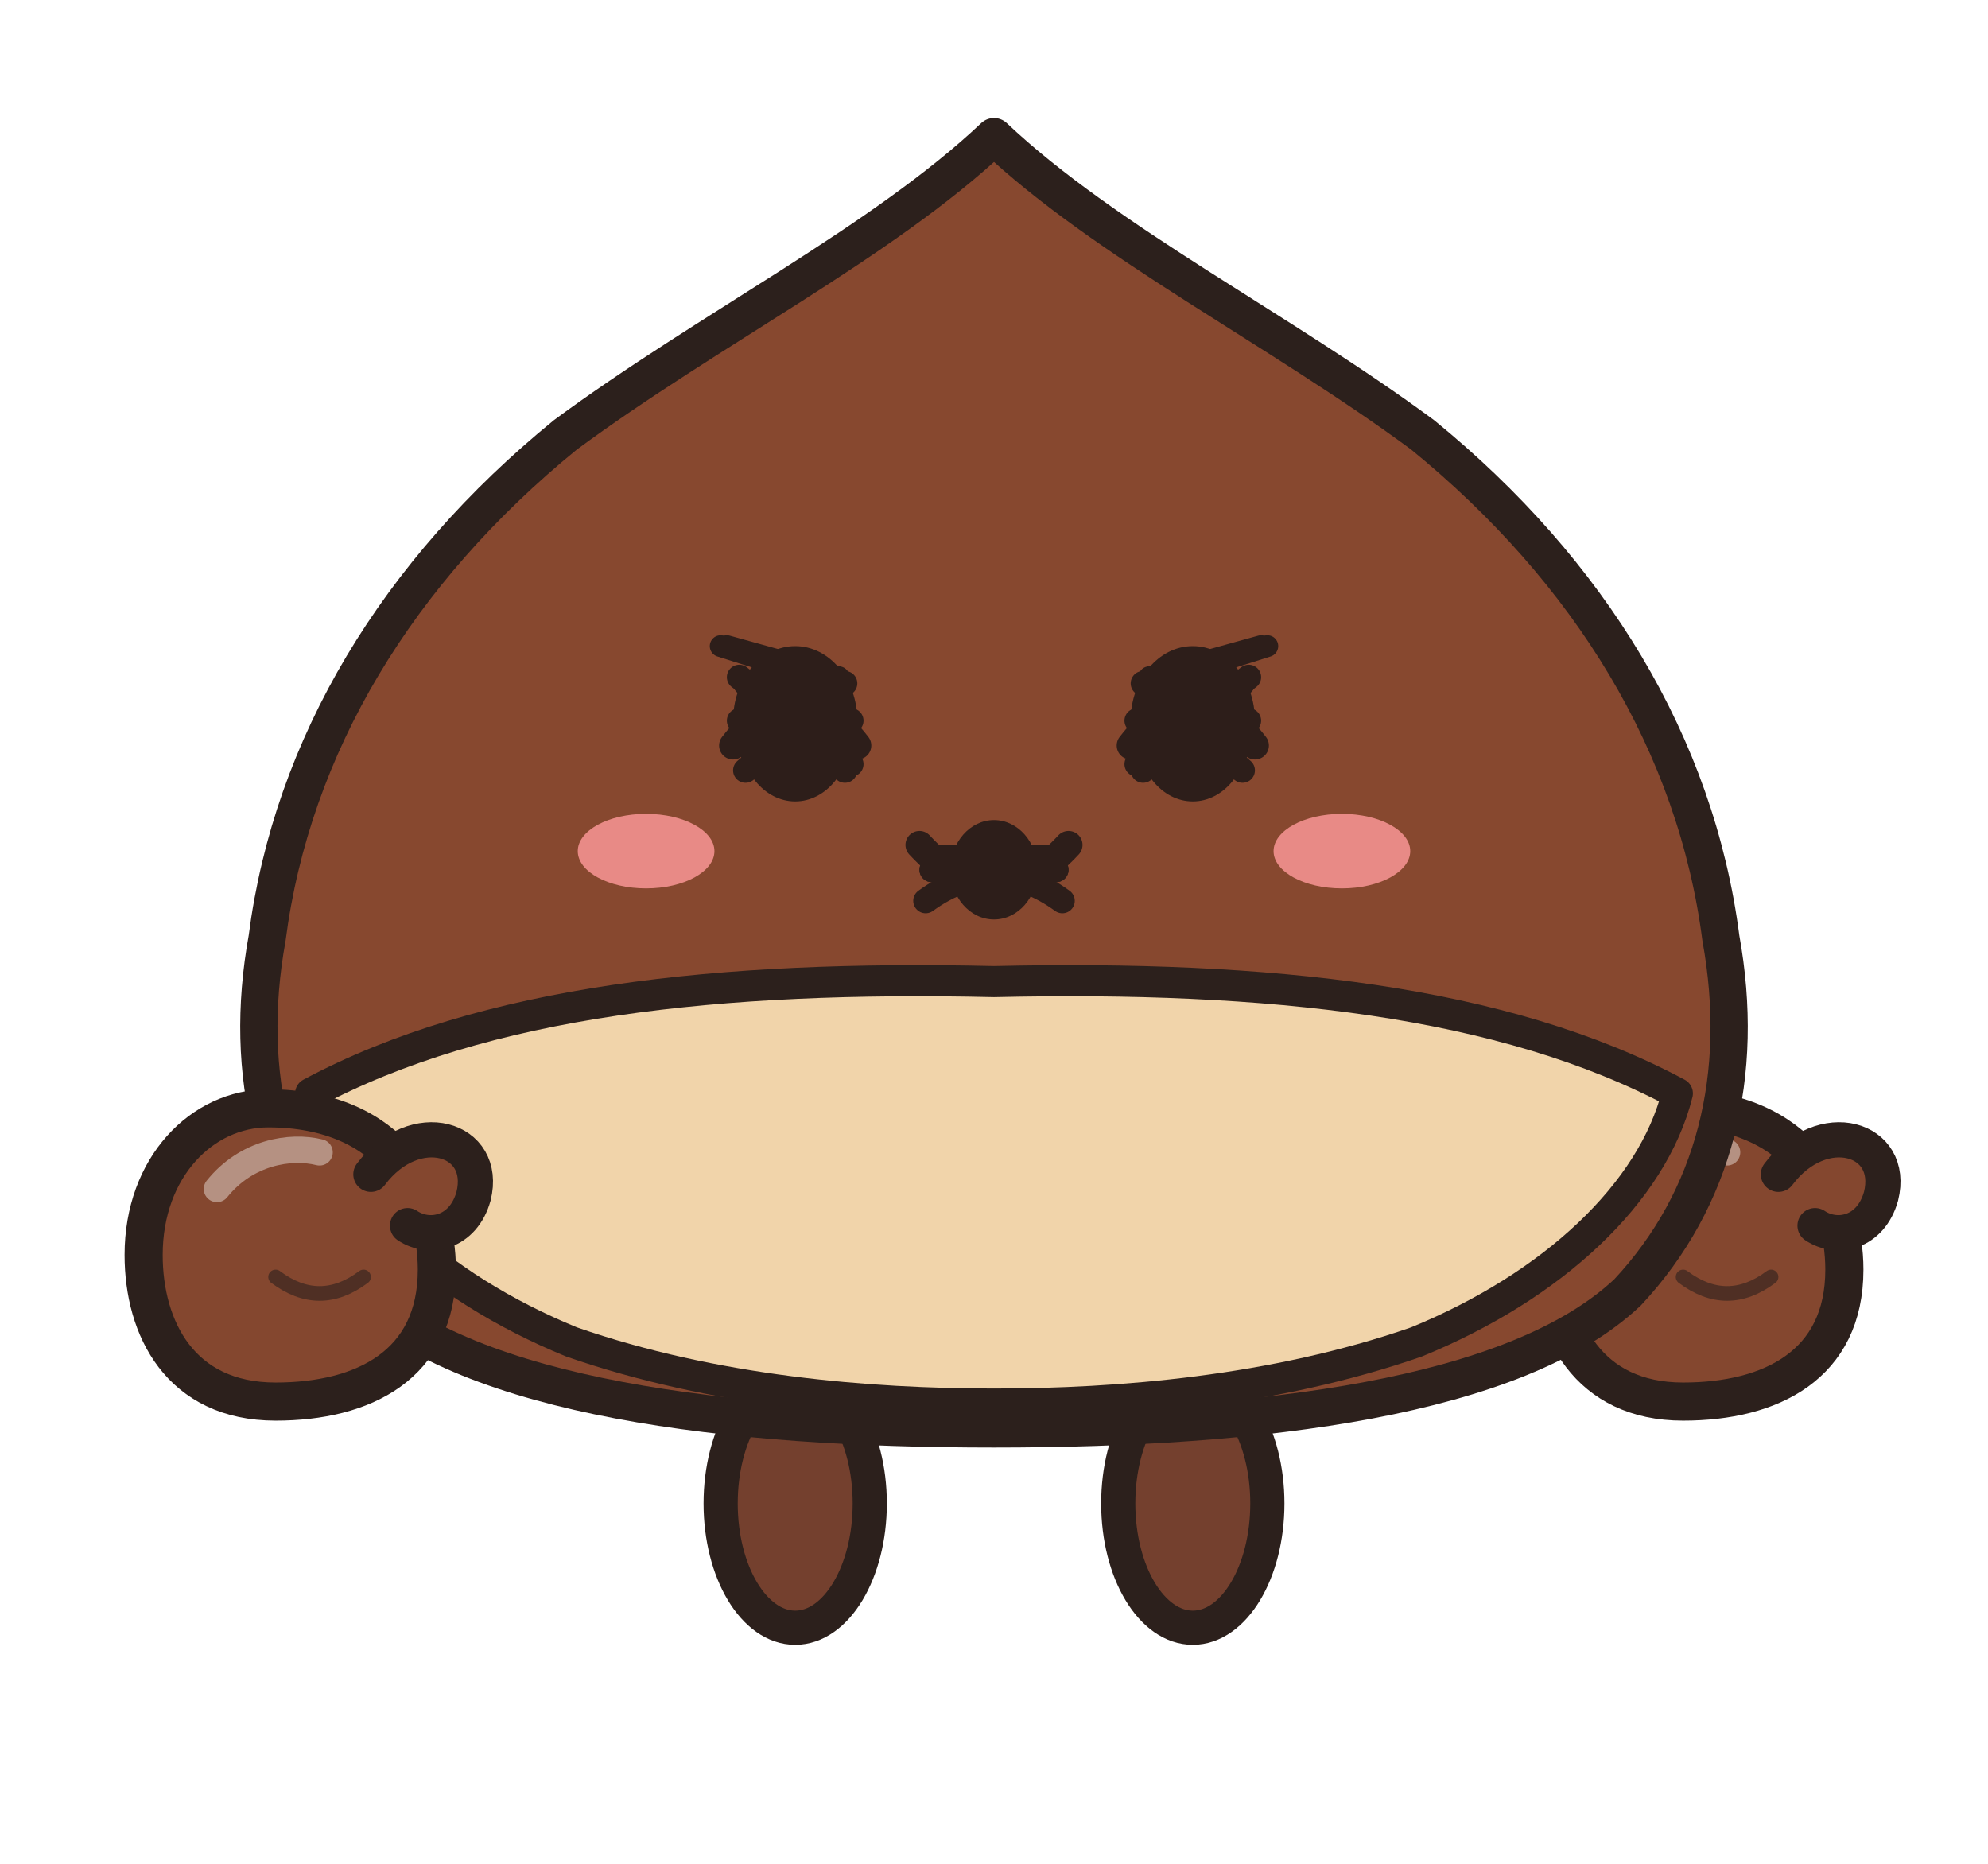
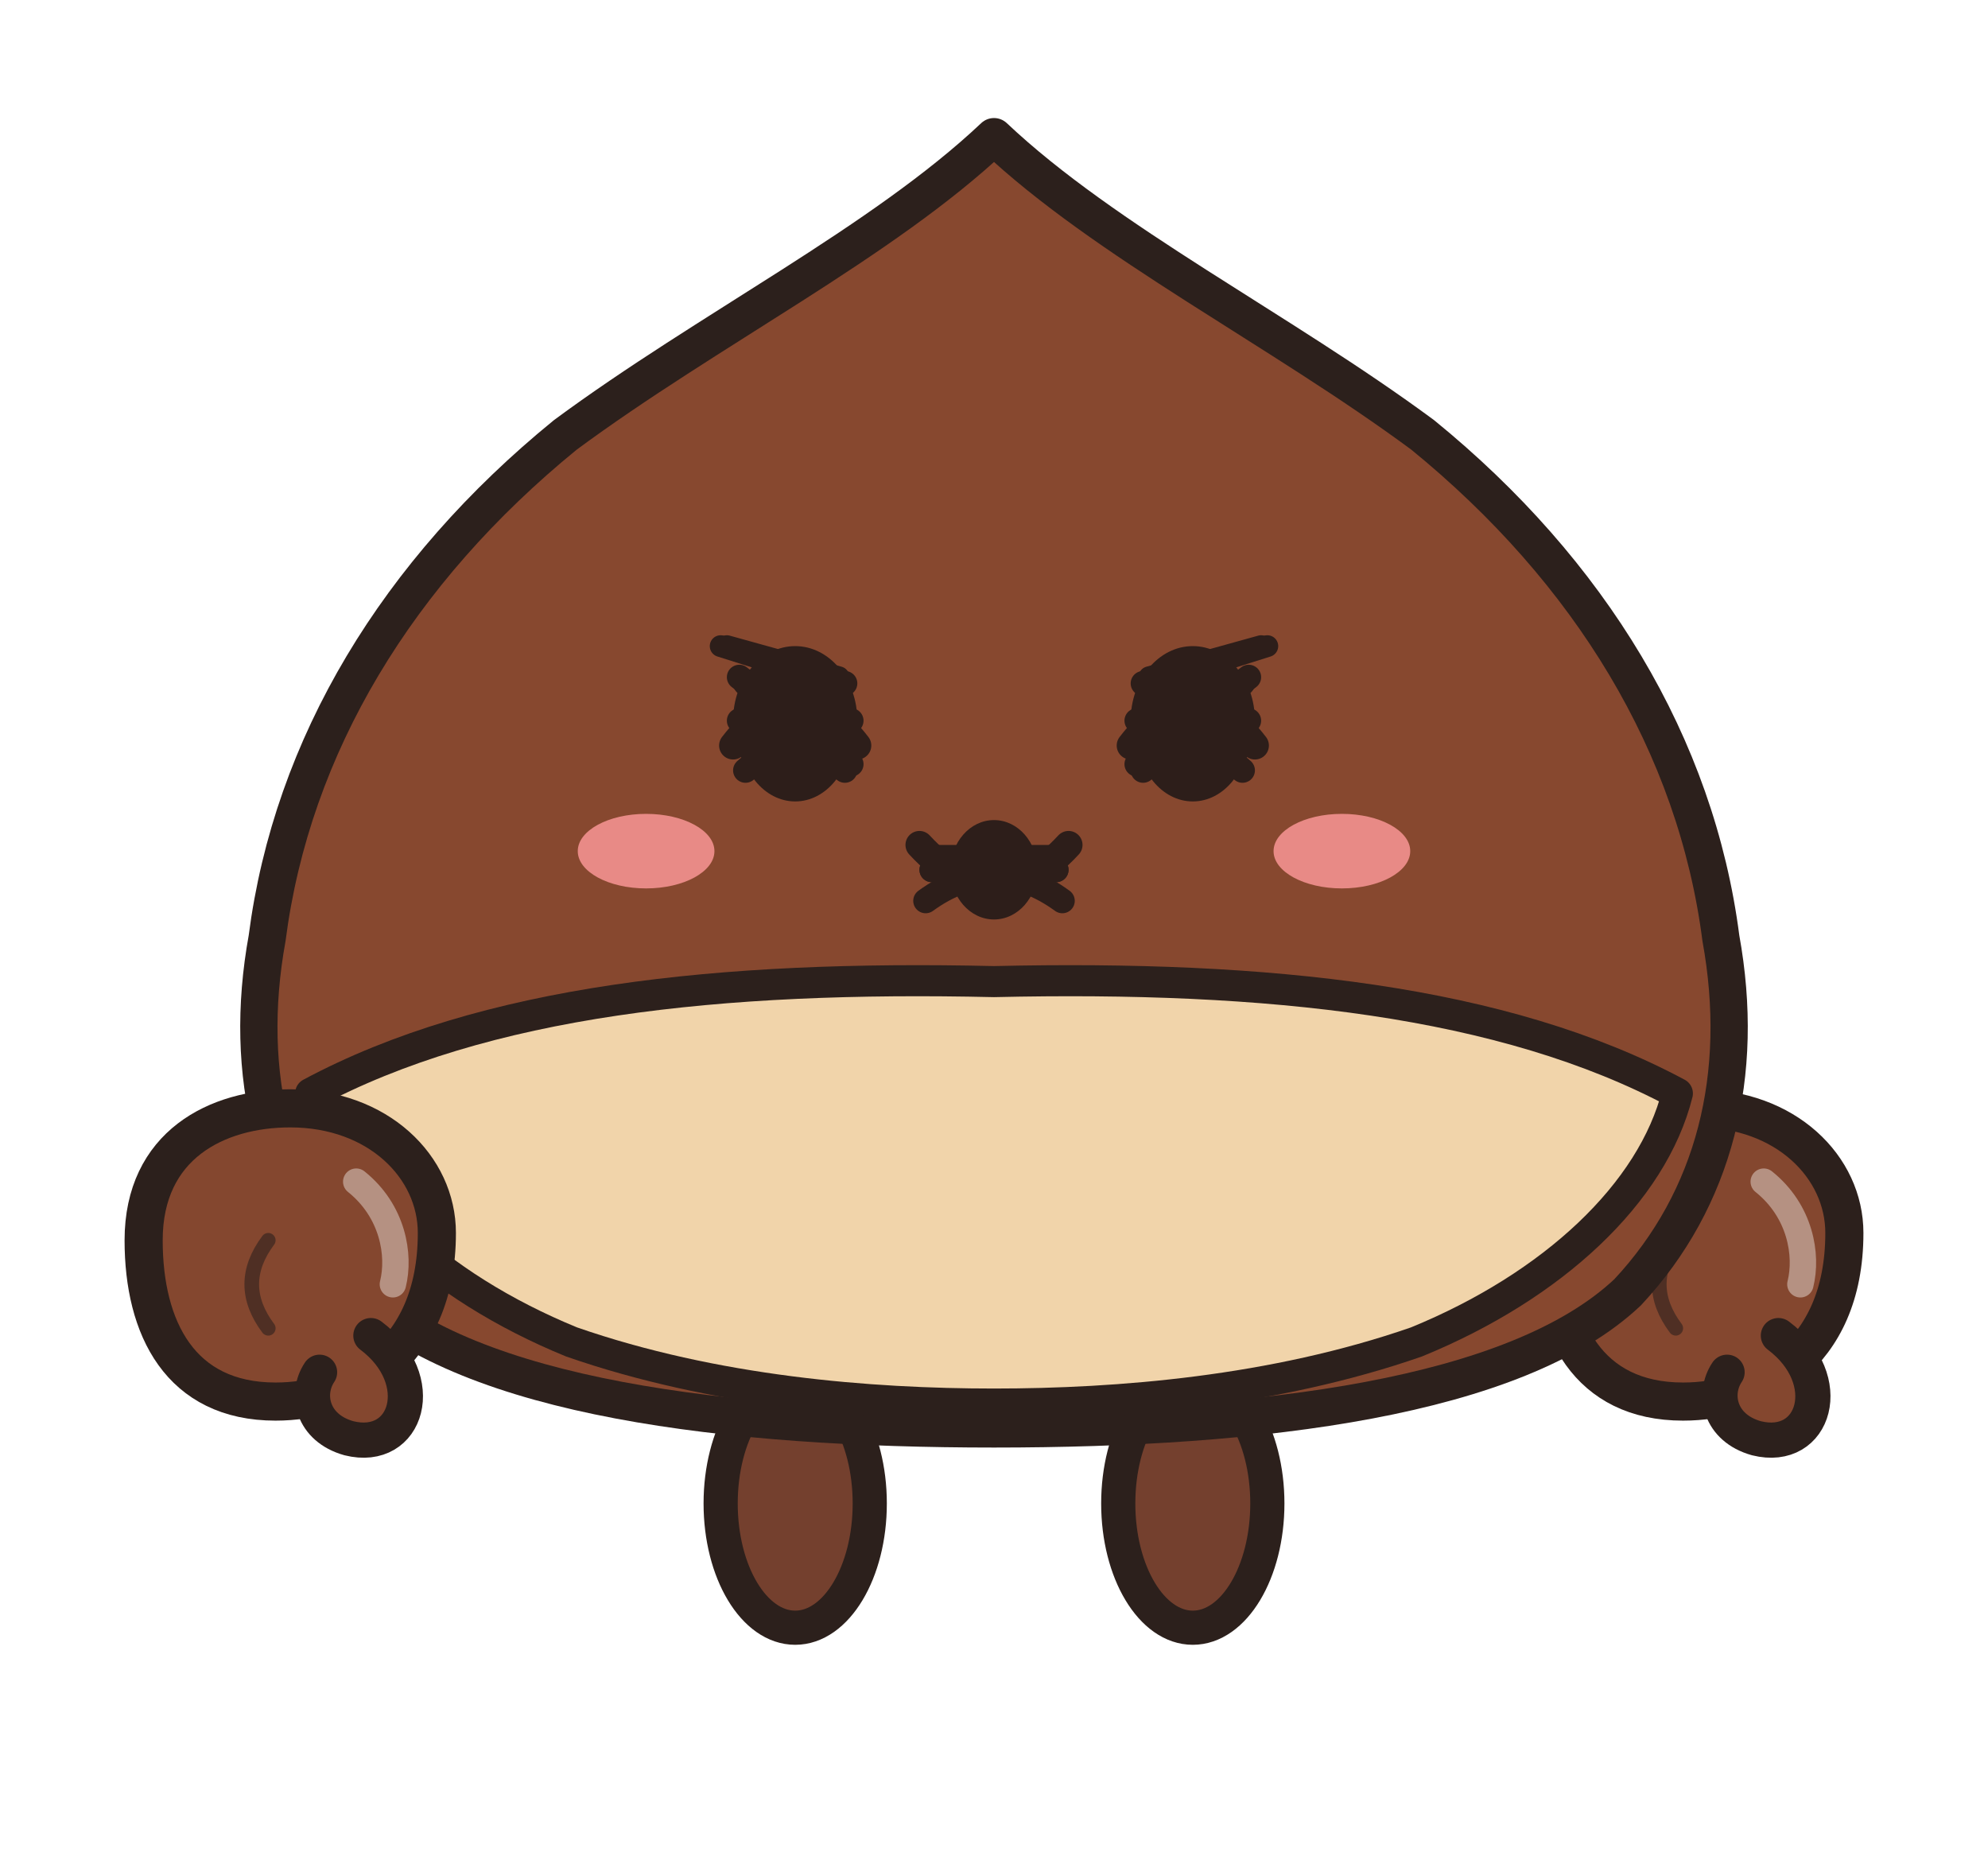
<svg xmlns="http://www.w3.org/2000/svg" width="320" height="300" viewBox="0 0 320 300">
  <g id="arm-right">
-     <g id="hand-right-art" transform="translate(273.28 202) scale(23.6)">
+     <g id="hand-right-art" transform="translate(273.28 202) rotate(90) scale(23.6)">
      <path id="hand-right-palm" d="M-.15 -1 C.7 -1 1 -.4 1 .1 C1 .75 .5 1 -.1 1 C-.75 1 -1 .5 -1 0 C-1 -.6 -.6 -1 -.15 -1Z" fill="#84472f" stroke="#2c201c" stroke-width=".26" stroke-linejoin="round" />
      <path id="hand-right-thumb" d="M.55 -.55 C.85 -.95 1.35 -.8 1.25 -.4 C1.18 -.15 .95 -.1 .8 -.2" fill="#84472f" stroke="#2c201c" stroke-width=".24" stroke-linecap="round" stroke-linejoin="round" />
      <path id="hand-right-shine" d="M-.5 -.45 C-.3 -.7 0 -.75 .2 -.7" fill="none" stroke="rgb(181,145,130)" stroke-width=".18" stroke-linecap="round" />
      <path id="hand-right-crease" d="M-.1 .15 C.1 .3 .3 .3 .5 .15" fill="none" stroke="#2c201c" stroke-width=".1" stroke-linecap="round" opacity=".6" />
    </g>
  </g>
  <g id="body">
    <g id="foot-left">
      <ellipse id="foot-left-art" cx="128" cy="242" rx="12" ry="20" fill="#74402e" stroke="#2c201c" stroke-width="5.5" />
    </g>
    <g id="foot-right">
      <ellipse id="foot-right-art" cx="192" cy="242" rx="12" ry="20" fill="#74402e" stroke="#2c201c" stroke-width="5.5" />
    </g>
    <path id="chestnut-shell" d="M160 22 C142 39 114 53 91 70 C64 92 47 120 43 151 C39 173 44 193 58 208 C76 225 117 230 160 230 C203 230 244 225 262 208 C276 193 281 173 277 151 C273 120 256 92 229 70 C206 53 178 39 160 22 Z" fill="#87482f" stroke="#2c201c" stroke-width="6" stroke-linejoin="round" />
    <path id="nut-underside" d="M50 176 C78 161 116 157 160 158 C204 157 242 161 270 176 C266 192 250 207 228 216 C205 224 180 226 160 226 C140 226 115 224 92 216 C70 207 54 192 50 176 Z" fill="#f1d4aa" stroke="#2c201c" stroke-width="5" stroke-linejoin="round" />
    <g id="face-neutral">
      <ellipse id="neutral-cheek-left" cx="104" cy="137" rx="10" ry="5.5" fill="#e88a86" />
      <ellipse id="neutral-cheek-right" cx="216" cy="137" rx="10" ry="5.5" fill="#e88a86" />
      <ellipse id="neutral-eye-left" cx="128" cy="116" rx="10" ry="12" fill="#2d1e1a" />
      <ellipse id="neutral-eye-right" cx="192" cy="116" rx="10" ry="12" fill="#2d1e1a" />
      <path id="neutral-mouth" d="M148 136 Q160 149 172 136" fill="none" stroke="#2d1e1a" stroke-width="4.5" stroke-linecap="round" />
    </g>
    <g id="face-focused">
      <path id="focused-brow-left" d="M117 104 L135 109 M185 109 L203 104" fill="none" stroke="#2d1e1a" stroke-width="3.5" stroke-linecap="round" />
      <ellipse id="focused-eye-left" cx="128" cy="118" rx="8" ry="10" fill="#2d1e1a" />
      <ellipse id="focused-eye-right" cx="192" cy="118" rx="8" ry="10" fill="#2d1e1a" />
      <path id="focused-mouth" d="M150 140 L170 140" fill="none" stroke="#2d1e1a" stroke-width="4" stroke-linecap="round" />
    </g>
    <g id="face-attack">
      <path id="attack-brow-left" d="M116 104 L135 110 M185 110 L204 104" fill="none" stroke="#2d1e1a" stroke-width="3.5" stroke-linecap="round" />
      <ellipse id="attack-eye-left" cx="128" cy="118" rx="9" ry="11" fill="#2d1e1a" />
      <ellipse id="attack-eye-right" cx="192" cy="118" rx="9" ry="11" fill="#2d1e1a" />
      <ellipse id="attack-mouth" cx="160" cy="140" rx="7" ry="8" fill="#2d1e1a" />
    </g>
    <g id="face-hurt">
      <path id="hurt-eye-left" d="M119 116 L137 116 M119 109 L137 123" fill="none" stroke="#2d1e1a" stroke-width="4" stroke-linecap="round" />
      <path id="hurt-eye-right" d="M183 116 L201 116 M183 123 L201 109" fill="none" stroke="#2d1e1a" stroke-width="4" stroke-linecap="round" />
      <path id="hurt-mouth" d="M149 145 Q160 137 171 145" fill="none" stroke="#2d1e1a" stroke-width="4" stroke-linecap="round" />
    </g>
    <g id="face-dead">
      <path id="dead-eye-left" d="M120 110 L136 124 M136 110 L120 124" fill="none" stroke="#2d1e1a" stroke-width="4" stroke-linecap="round" />
      <path id="dead-eye-right" d="M184 110 L200 124 M200 110 L184 124" fill="none" stroke="#2d1e1a" stroke-width="4" stroke-linecap="round" />
      <path id="dead-mouth" d="M150 140 L170 140" fill="none" stroke="#2d1e1a" stroke-width="4" stroke-linecap="round" />
    </g>
    <g id="face-happy">
      <ellipse id="happy-cheek-left" cx="104" cy="137" rx="11" ry="6" fill="#e88a86" />
      <ellipse id="happy-cheek-right" cx="216" cy="137" rx="11" ry="6" fill="#e88a86" />
      <path id="happy-eyes" d="M118 120 Q128 107 138 120 M182 120 Q192 107 202 120" fill="none" stroke="#2d1e1a" stroke-width="4.5" stroke-linecap="round" />
      <path id="happy-mouth" d="M147 136 Q160 153 173 136 Z" fill="#2d1e1a" />
    </g>
  </g>
  <g id="arm-left">
-     <g id="hand-left-art" transform="translate(46.72 202) scale(23.6)">
+     <g id="hand-left-art" transform="translate(46.72 202) rotate(90) scale(23.6)">
      <path id="hand-left-palm" d="M-.15 -1 C.7 -1 1 -.4 1 .1 C1 .75 .5 1 -.1 1 C-.75 1 -1 .5 -1 0 C-1 -.6 -.6 -1 -.15 -1Z" fill="#84472f" stroke="#2c201c" stroke-width=".26" stroke-linejoin="round" />
      <path id="hand-left-thumb" d="M.55 -.55 C.85 -.95 1.35 -.8 1.25 -.4 C1.18 -.15 .95 -.1 .8 -.2" fill="#84472f" stroke="#2c201c" stroke-width=".24" stroke-linecap="round" stroke-linejoin="round" />
      <path id="hand-left-shine" d="M-.5 -.45 C-.3 -.7 0 -.75 .2 -.7" fill="none" stroke="rgb(181,145,130)" stroke-width=".18" stroke-linecap="round" />
      <path id="hand-left-crease" d="M-.1 .15 C.1 .3 .3 .3 .5 .15" fill="none" stroke="#2c201c" stroke-width=".1" stroke-linecap="round" opacity=".6" />
    </g>
  </g>
</svg>
